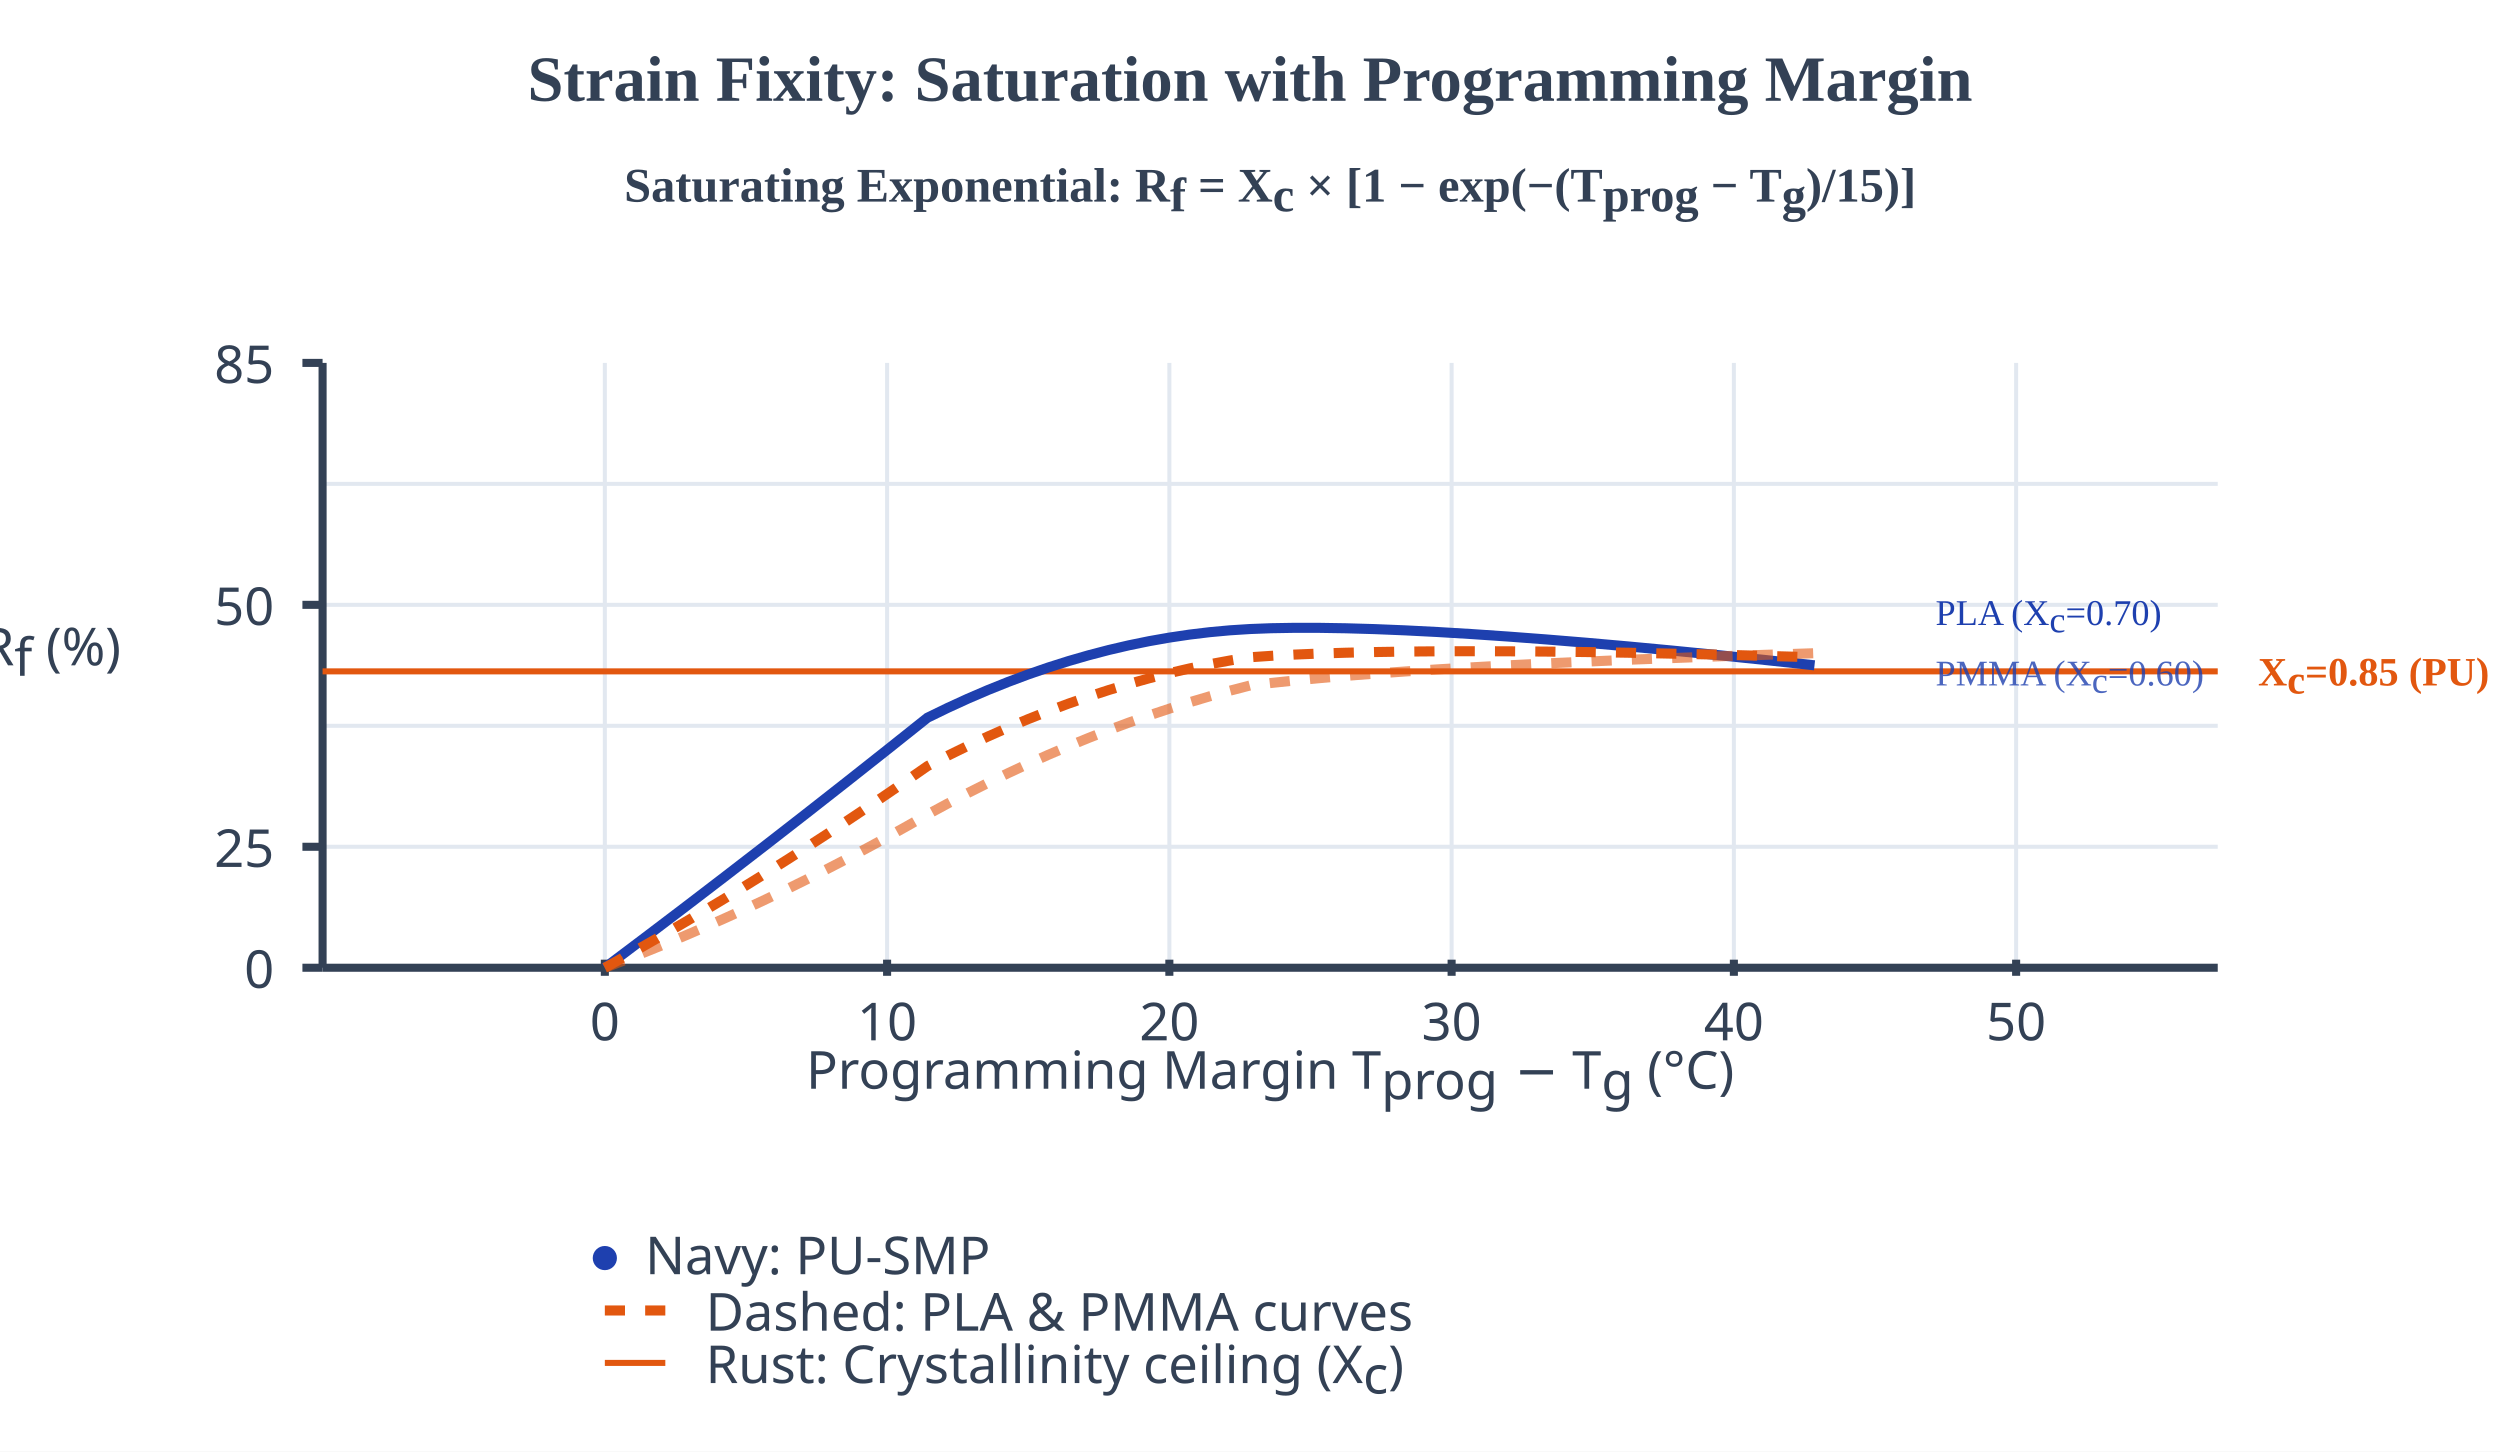
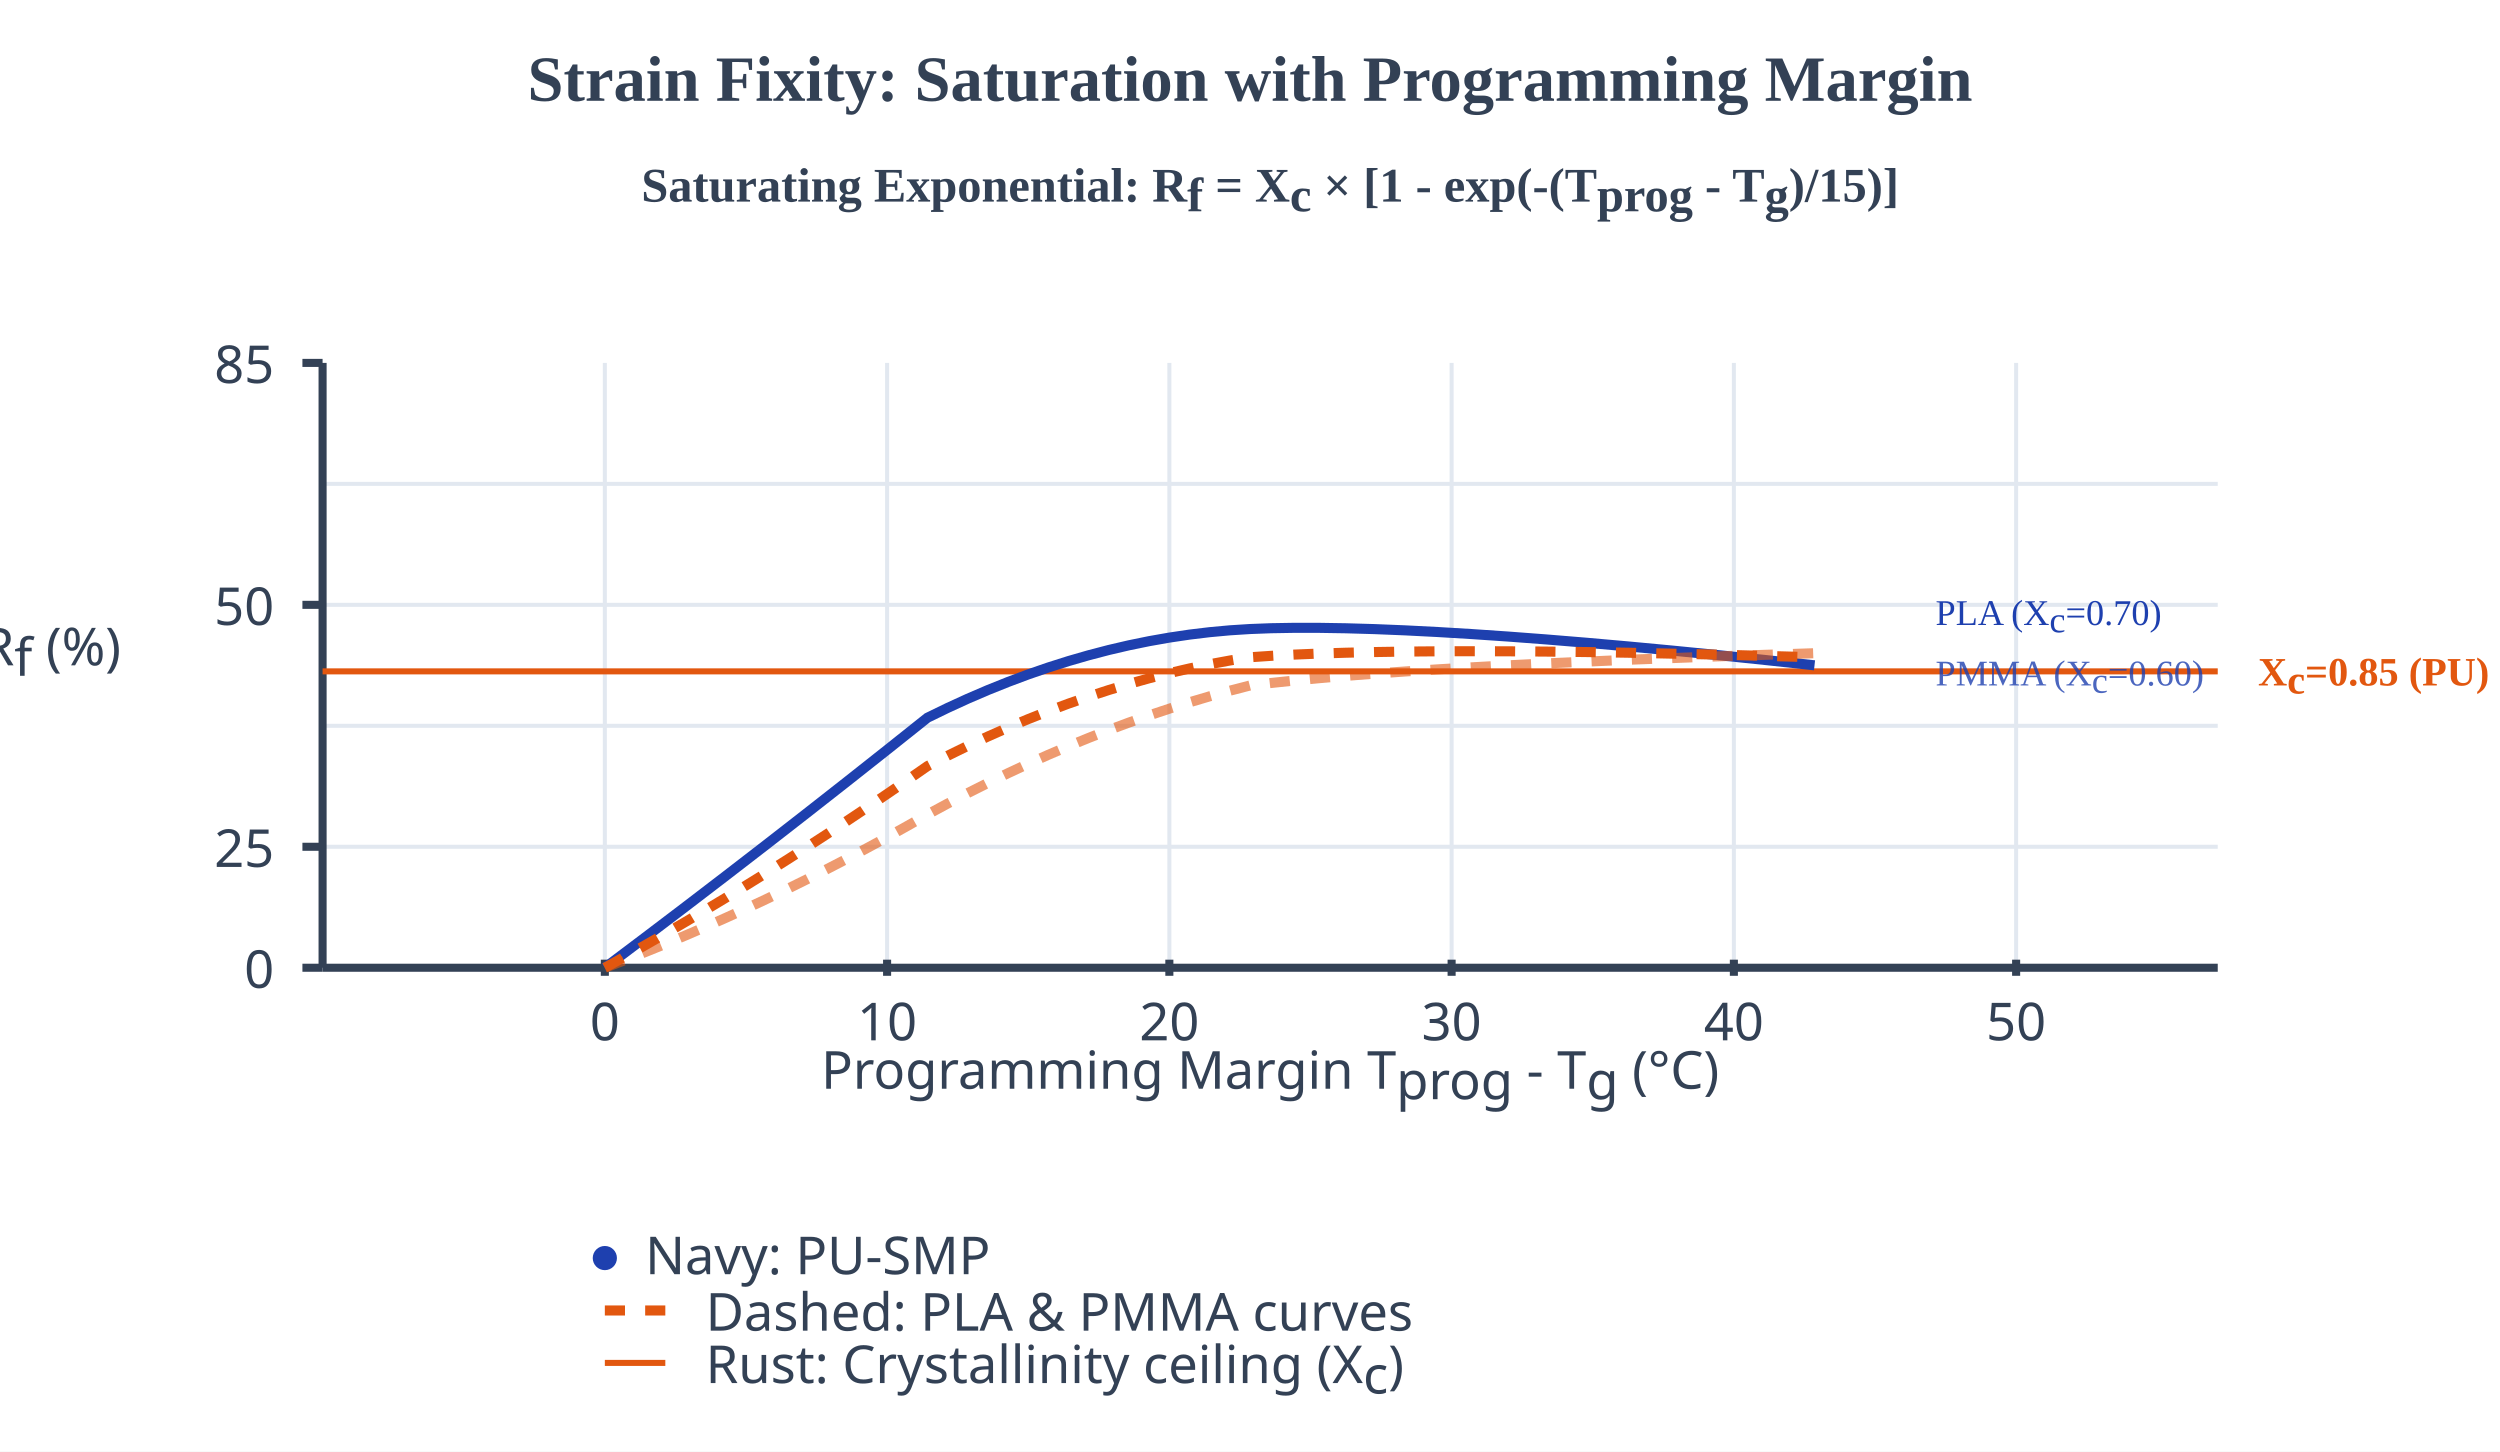
<svg xmlns="http://www.w3.org/2000/svg" viewBox="0 0 620 360">
  <defs>
    <style>
      .axis-line { stroke: #334155; stroke-width: 2; }
      .grid-line { stroke: #E2E8F0; stroke-width: 1; }
      .axis-label { font-family: sans-serif; font-size: 13px; fill: #334155; }
      .curve { fill: none; stroke: #1E40AF; stroke-width: 2.5; }
      .highlight { fill: none; stroke: #E2570F; stroke-width: 2.5; stroke-dasharray: 5,5; }
      .limit-line { stroke: #E2570F; stroke-width: 1.5; }
    </style>
  </defs>
  <rect width="620" height="360" fill="white" />
  <text x="310" y="25" font-size="16" font-weight="bold" text-anchor="middle" fill="#334155">
    Strain Fixity: Saturation with Programming Margin
  </text>
  <line x1="80" y1="120" x2="550" y2="120" class="grid-line" />
  <line x1="80" y1="150" x2="550" y2="150" class="grid-line" />
  <line x1="80" y1="180" x2="550" y2="180" class="grid-line" />
  <line x1="80" y1="210" x2="550" y2="210" class="grid-line" />
  <line x1="150" y1="90" x2="150" y2="240" class="grid-line" />
  <line x1="220" y1="90" x2="220" y2="240" class="grid-line" />
  <line x1="290" y1="90" x2="290" y2="240" class="grid-line" />
  <line x1="360" y1="90" x2="360" y2="240" class="grid-line" />
  <line x1="430" y1="90" x2="430" y2="240" class="grid-line" />
  <line x1="500" y1="90" x2="500" y2="240" class="grid-line" />
  <line x1="80" y1="90" x2="80" y2="240" class="axis-line" />
  <line x1="80" y1="240" x2="550" y2="240" class="axis-line" />
  <text x="30" y="165" font-size="12" text-anchor="end" class="axis-label">R<tspan baseline-shift="sub">f</tspan> (%)</text>
-   <text x="315" y="270" font-size="12" text-anchor="middle" class="axis-label">Programming Margin T<tspan baseline-shift="sub">prog</tspan> − T<tspan baseline-shift="sub">g</tspan> (°C)</text>
+   <text x="315" y="270" font-size="12" text-anchor="middle" class="axis-label">Programming Margin T<tspan baseline-shift="sub">prog</tspan> - T<tspan baseline-shift="sub">g</tspan> (°C)</text>
  <line x1="75" y1="240" x2="80" y2="240" class="axis-line" />
  <line x1="75" y1="210" x2="80" y2="210" class="axis-line" />
  <line x1="75" y1="150" x2="80" y2="150" class="axis-line" />
  <line x1="75" y1="90" x2="80" y2="90" class="axis-line" />
  <text x="68" y="245" font-size="10" text-anchor="end" class="axis-label">0</text>
  <text x="68" y="215" font-size="10" text-anchor="end" class="axis-label">25</text>
  <text x="68" y="155" font-size="10" text-anchor="end" class="axis-label">50</text>
  <text x="68" y="95" font-size="10" text-anchor="end" class="axis-label">85</text>
  <line x1="150" y1="238" x2="150" y2="242" class="axis-line" />
  <line x1="220" y1="238" x2="220" y2="242" class="axis-line" />
  <line x1="290" y1="238" x2="290" y2="242" class="axis-line" />
  <line x1="360" y1="238" x2="360" y2="242" class="axis-line" />
  <line x1="430" y1="238" x2="430" y2="242" class="axis-line" />
  <line x1="500" y1="238" x2="500" y2="242" class="axis-line" />
  <text x="150" y="258" font-size="10" text-anchor="middle" class="axis-label">0</text>
  <text x="220" y="258" font-size="10" text-anchor="middle" class="axis-label">10</text>
  <text x="290" y="258" font-size="10" text-anchor="middle" class="axis-label">20</text>
  <text x="360" y="258" font-size="10" text-anchor="middle" class="axis-label">30</text>
  <text x="430" y="258" font-size="10" text-anchor="middle" class="axis-label">40</text>
  <text x="500" y="258" font-size="10" text-anchor="middle" class="axis-label">50</text>
  <line x1="80" y1="166.5" x2="550" y2="166.5" class="limit-line" />
  <text x="560" y="170" font-size="10" fill="#E2570F" font-weight="bold">X<tspan baseline-shift="sub">c</tspan>=0.85 (PU)</text>
  <path d="M 150 240 Q 190 210 230 178 Q 270 158 310 156 Q 350 154 450 165" class="curve" />
  <path d="M 150 240 Q 190 218 230 190 Q 270 169 310 163 Q 350 160 450 163" class="highlight" stroke="#1E40AF" />
  <text x="480" y="155" font-size="9" fill="#1E40AF">PLA (X<tspan baseline-shift="sub">c</tspan>=0.70)</text>
  <path d="M 150 240 Q 190 225 230 202 Q 270 180 310 170 Q 350 165 450 162" class="highlight" stroke="#1E40AF" opacity="0.6" />
  <text x="480" y="170" font-size="9" fill="#1E40AF" opacity="0.8">PMMA (X<tspan baseline-shift="sub">c</tspan>=0.60)</text>
  <text x="315" y="50" font-size="12" text-anchor="middle" fill="#334155" font-weight="bold">
-     Saturating Exponential: R<tspan baseline-shift="sub">f</tspan> = X<tspan baseline-shift="sub">c</tspan> × [1 − exp(−(T<tspan baseline-shift="sub">prog</tspan> − T<tspan baseline-shift="sub">g</tspan>)/15)]
+     Saturating Exponential: R<tspan baseline-shift="sub">f</tspan> = X<tspan baseline-shift="sub">c</tspan> × [1 - exp(-(T<tspan baseline-shift="sub">prog</tspan> - T<tspan baseline-shift="sub">g</tspan>)/15)]
  </text>
  <circle cx="150" cy="312" r="3" fill="#1E40AF" />
  <text x="160" y="316" font-size="11" class="axis-label">Navy: PU-SMP</text>
  <line x1="150" y1="325" x2="165" y2="325" class="highlight" stroke="#1E40AF" />
  <text x="175" y="330" font-size="11" class="axis-label">Dashed: PLA &amp; PMMA curves</text>
  <line x1="150" y1="338" x2="165" y2="338" class="limit-line" />
  <text x="175" y="343" font-size="11" class="axis-label">Rust: Crystallinity ceiling (X<tspan baseline-shift="sub">c</tspan>)</text>
</svg>
